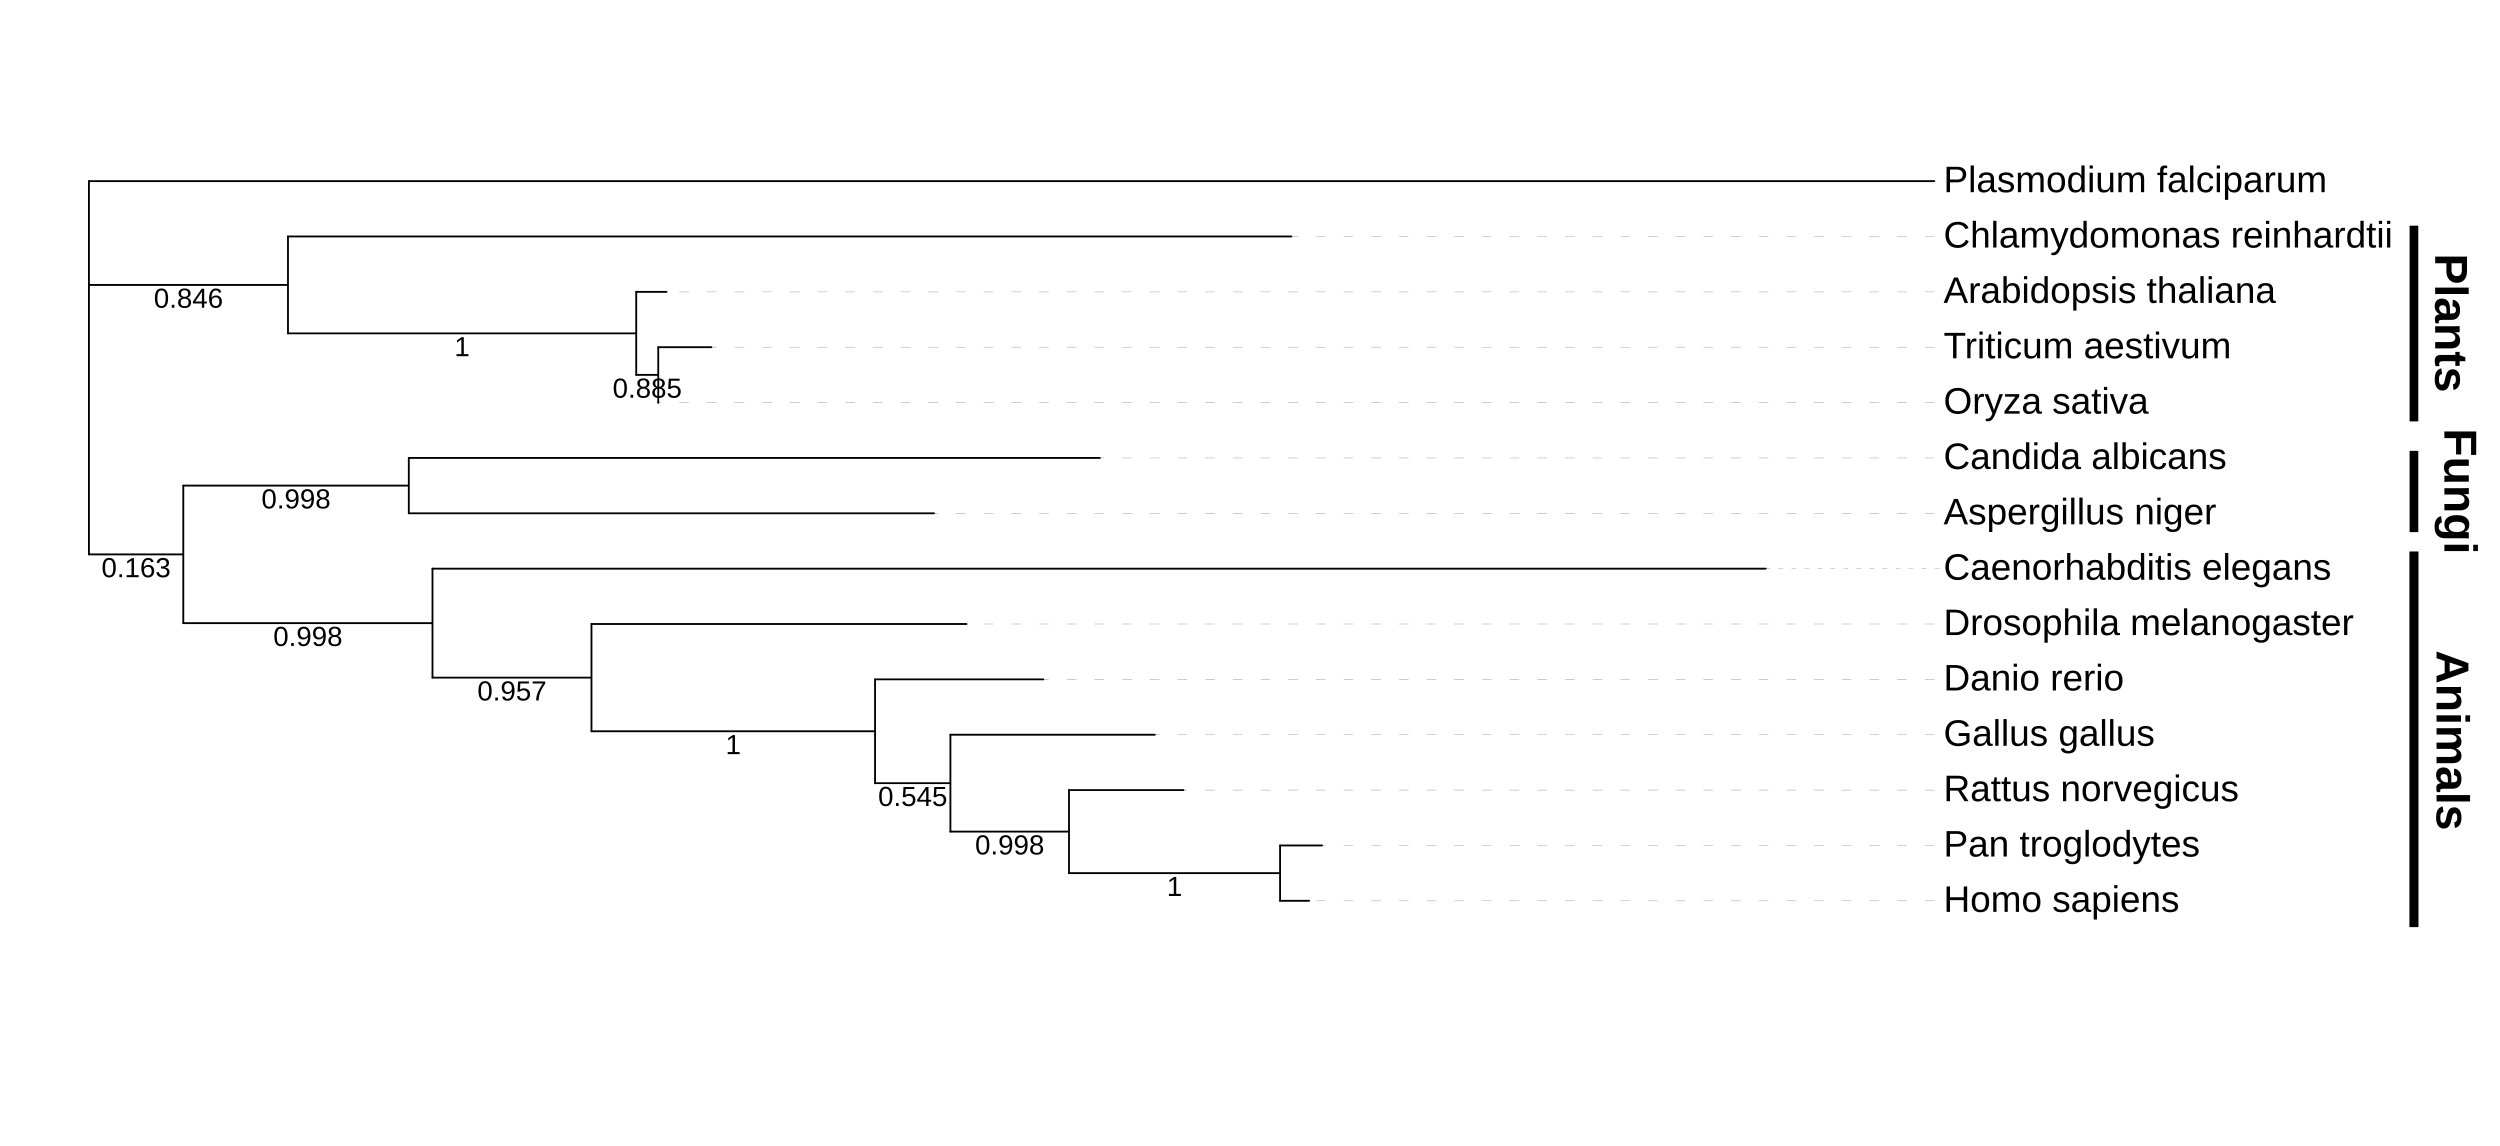
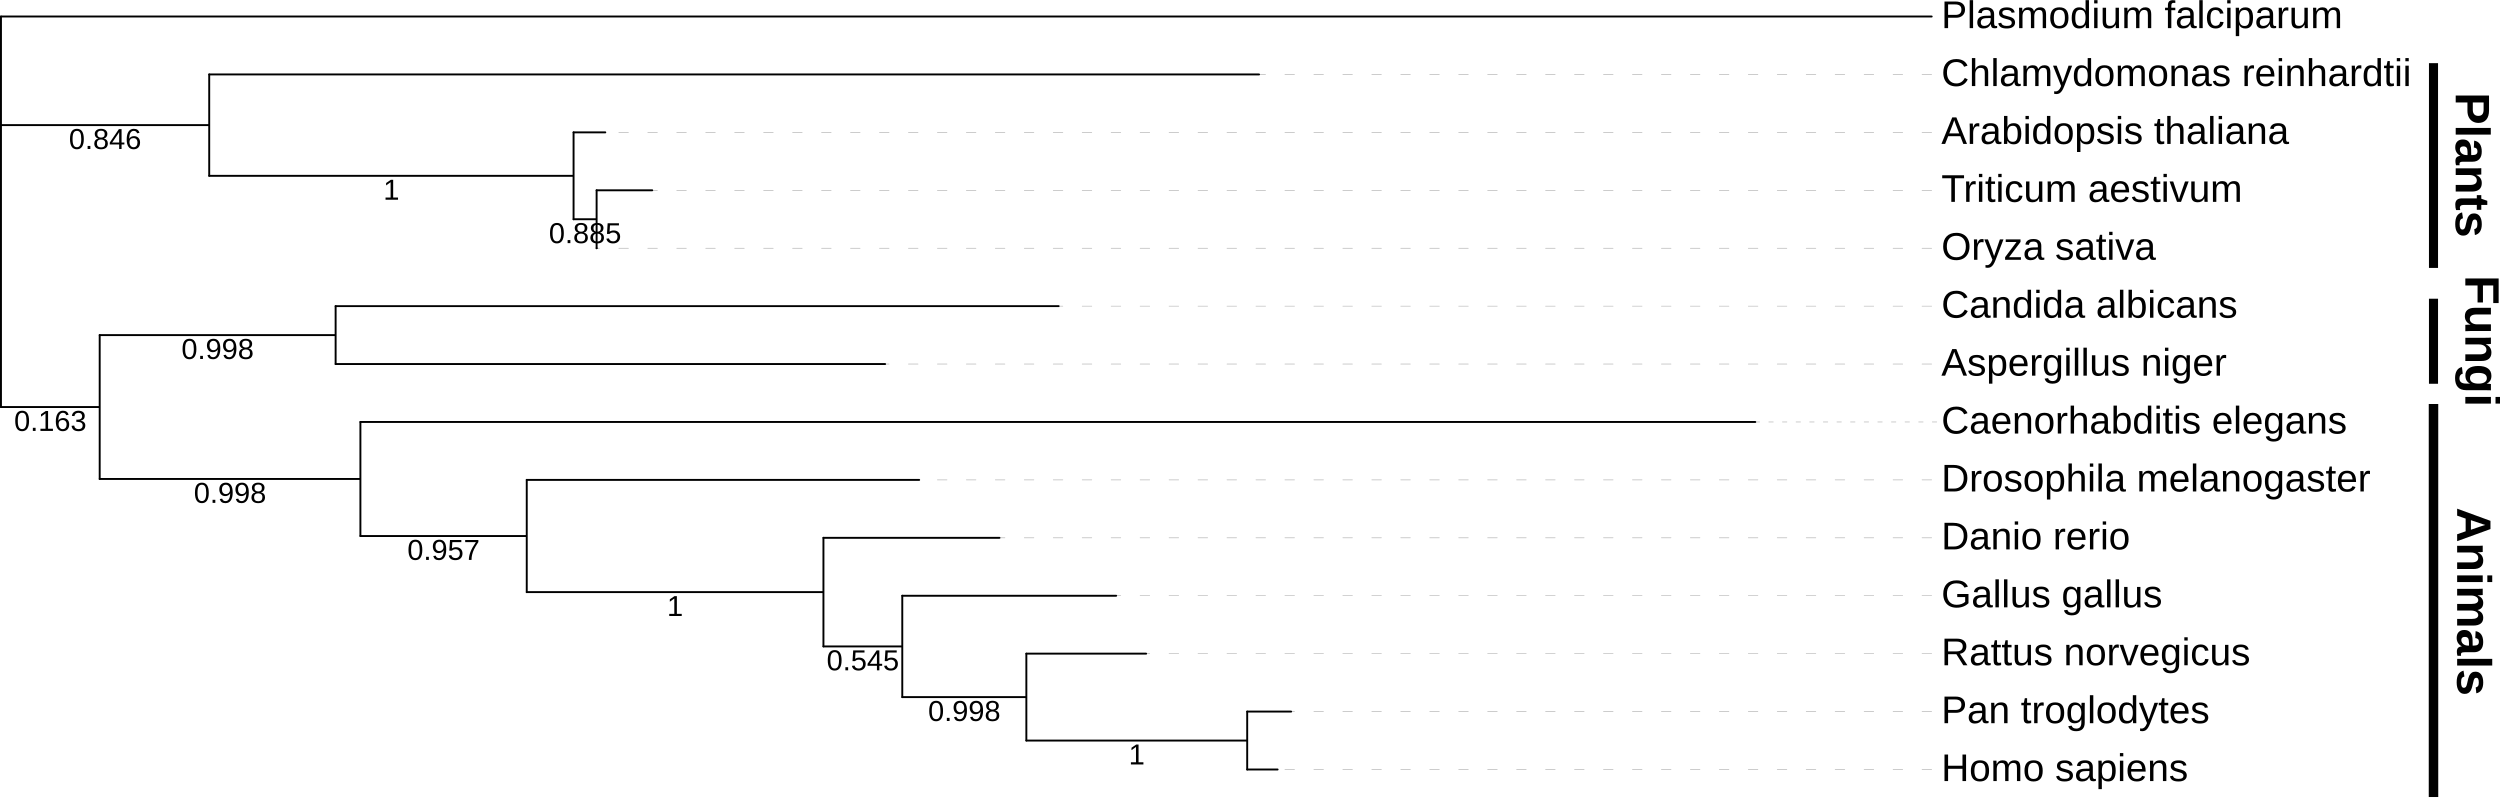
- <svg xmlns="http://www.w3.org/2000/svg" version="1.1" width="2880" height="1320" viewBox="0,0,2880,1320" id="svg214">
+ <svg xmlns="http://www.w3.org/2000/svg" version="1.1" width="2752.706" height="877.584" viewBox="0 0 2752.706 877.584" id="svg214">
  <defs id="defs218" />
-   <g id="g11162">
+   <g id="g11162" transform="translate(-101.3851,-190.4561)">
    <g id="rangeHolder" fill="none" fill-rule="nonzero" stroke="none" stroke-width="1" stroke-linecap="butt" stroke-linejoin="miter" stroke-miterlimit="10" stroke-dasharray="none" stroke-dashoffset="0" font-family="sans-serif" font-weight="normal" font-size="12px" text-anchor="start" style="mix-blend-mode:normal" transform="matrix(2.12587,0,0,2.12587,102.4481,208.6547)" />
    <g id="rangeDatasetHolder" fill="none" fill-rule="nonzero" stroke="none" stroke-width="1" stroke-linecap="butt" stroke-linejoin="miter" stroke-miterlimit="10" stroke-dasharray="none" stroke-dashoffset="0" font-family="sans-serif" font-weight="normal" font-size="12px" text-anchor="start" style="mix-blend-mode:normal" transform="matrix(2.12587,0,0,2.12587,102.4481,208.6547)" />
    <g id="pruningHolder" fill="none" fill-rule="nonzero" stroke="none" stroke-width="1" stroke-linecap="butt" stroke-linejoin="miter" stroke-miterlimit="10" stroke-dasharray="none" stroke-dashoffset="0" font-family="sans-serif" font-weight="normal" font-size="12px" text-anchor="start" style="mix-blend-mode:normal" transform="matrix(2.12587,0,0,2.12587,102.4481,208.6547)" />
    <g fill="none" fill-rule="nonzero" stroke="none" stroke-width="none" stroke-linecap="none" stroke-linejoin="miter" stroke-miterlimit="10" stroke-dasharray="none" stroke-dashoffset="none" font-family="none" font-weight="none" font-size="none" text-anchor="none" style="mix-blend-mode:normal" id="g11" transform="matrix(2.12587,0,0,2.12587,102.4481,208.6547)">
      <path d="M 1005,390 H 661.224" fill="none" fill-rule="nonzero" stroke="#aaaaaa" stroke-width="0.3" stroke-linecap="round" stroke-linejoin="miter" stroke-miterlimit="10" stroke-dasharray="5, 10" stroke-dashoffset="10" font-family="none" font-weight="none" font-size="none" text-anchor="none" style="mix-blend-mode:normal" id="path5" />
      <text x="1005" y="396" fill="#000000" fill-rule="nonzero" stroke="none" stroke-width="1" stroke-linecap="butt" stroke-linejoin="miter" stroke-miterlimit="10" stroke-dasharray="none" stroke-dashoffset="0" font-family="Arial" font-weight="" font-size="20px" text-anchor="start" style="mix-blend-mode:normal" id="text7">Homo sapiens</text>
      <path d="M 661.224,390 H 645.478" fill="none" fill-rule="nonzero" stroke="#000000" stroke-width="1" stroke-linecap="round" stroke-linejoin="miter" stroke-miterlimit="10" stroke-dasharray="none" stroke-dashoffset="0" font-family="none" font-weight="none" font-size="none" text-anchor="none" style="mix-blend-mode:normal" id="path9" />
    </g>
    <g fill="none" fill-rule="nonzero" stroke="none" stroke-width="none" stroke-linecap="none" stroke-linejoin="miter" stroke-miterlimit="10" stroke-dasharray="none" stroke-dashoffset="none" font-family="none" font-weight="none" font-size="none" text-anchor="none" style="mix-blend-mode:normal" id="g19" transform="matrix(2.12587,0,0,2.12587,102.4481,208.6547)">
      <path d="M 1005,360 H 668.229" fill="none" fill-rule="nonzero" stroke="#aaaaaa" stroke-width="0.3" stroke-linecap="round" stroke-linejoin="miter" stroke-miterlimit="10" stroke-dasharray="5, 10" stroke-dashoffset="10" font-family="none" font-weight="none" font-size="none" text-anchor="none" style="mix-blend-mode:normal" id="path13" />
      <text x="1005" y="366" fill="#000000" fill-rule="nonzero" stroke="none" stroke-width="1" stroke-linecap="butt" stroke-linejoin="miter" stroke-miterlimit="10" stroke-dasharray="none" stroke-dashoffset="0" font-family="Arial" font-weight="" font-size="20px" text-anchor="start" style="mix-blend-mode:normal" id="text15">Pan troglodytes</text>
      <path d="m 668.229,360 h -22.751" fill="none" fill-rule="nonzero" stroke="#000000" stroke-width="1" stroke-linecap="round" stroke-linejoin="miter" stroke-miterlimit="10" stroke-dasharray="none" stroke-dashoffset="0" font-family="none" font-weight="none" font-size="none" text-anchor="none" style="mix-blend-mode:normal" id="path17" />
    </g>
    <g fill="none" fill-rule="nonzero" stroke="none" stroke-width="none" stroke-linecap="none" stroke-linejoin="miter" stroke-miterlimit="10" stroke-dasharray="none" stroke-dashoffset="none" font-family="none" font-weight="none" font-size="none" text-anchor="none" style="mix-blend-mode:normal" id="g27" transform="matrix(2.12587,0,0,2.12587,102.4481,208.6547)">
      <path d="M 1005,330 H 593.123" fill="none" fill-rule="nonzero" stroke="#aaaaaa" stroke-width="0.3" stroke-linecap="round" stroke-linejoin="miter" stroke-miterlimit="10" stroke-dasharray="5, 10" stroke-dashoffset="10" font-family="none" font-weight="none" font-size="none" text-anchor="none" style="mix-blend-mode:normal" id="path21" />
      <text x="1005" y="336" fill="#000000" fill-rule="nonzero" stroke="none" stroke-width="1" stroke-linecap="butt" stroke-linejoin="miter" stroke-miterlimit="10" stroke-dasharray="none" stroke-dashoffset="0" font-family="Arial" font-weight="" font-size="20px" text-anchor="start" style="mix-blend-mode:normal" id="text23">Rattus norvegicus</text>
      <path d="M 593.123,330 H 531.093" fill="none" fill-rule="nonzero" stroke="#000000" stroke-width="1" stroke-linecap="round" stroke-linejoin="miter" stroke-miterlimit="10" stroke-dasharray="none" stroke-dashoffset="0" font-family="none" font-weight="none" font-size="none" text-anchor="none" style="mix-blend-mode:normal" id="path25" />
    </g>
    <g fill="none" fill-rule="nonzero" stroke="none" stroke-width="none" stroke-linecap="none" stroke-linejoin="miter" stroke-miterlimit="10" stroke-dasharray="none" stroke-dashoffset="none" font-family="none" font-weight="none" font-size="none" text-anchor="none" style="mix-blend-mode:normal" id="g35" transform="matrix(2.12587,0,0,2.12587,102.4481,208.6547)">
      <path d="M 1005,300 H 577.6" fill="none" fill-rule="nonzero" stroke="#aaaaaa" stroke-width="0.3" stroke-linecap="round" stroke-linejoin="miter" stroke-miterlimit="10" stroke-dasharray="5, 10" stroke-dashoffset="10" font-family="none" font-weight="none" font-size="none" text-anchor="none" style="mix-blend-mode:normal" id="path29" />
      <text x="1005" y="306" fill="#000000" fill-rule="nonzero" stroke="none" stroke-width="1" stroke-linecap="butt" stroke-linejoin="miter" stroke-miterlimit="10" stroke-dasharray="none" stroke-dashoffset="0" font-family="Arial" font-weight="" font-size="20px" text-anchor="start" style="mix-blend-mode:normal" id="text31">Gallus gallus</text>
      <path d="M 577.6,300 H 466.83" fill="none" fill-rule="nonzero" stroke="#000000" stroke-width="1" stroke-linecap="round" stroke-linejoin="miter" stroke-miterlimit="10" stroke-dasharray="none" stroke-dashoffset="0" font-family="none" font-weight="none" font-size="none" text-anchor="none" style="mix-blend-mode:normal" id="path33" />
    </g>
    <g fill="none" fill-rule="nonzero" stroke="none" stroke-width="none" stroke-linecap="none" stroke-linejoin="miter" stroke-miterlimit="10" stroke-dasharray="none" stroke-dashoffset="none" font-family="none" font-weight="none" font-size="none" text-anchor="none" style="mix-blend-mode:normal" id="g43" transform="matrix(2.12587,0,0,2.12587,102.4481,208.6547)">
      <path d="M 1005,270 H 517.167" fill="none" fill-rule="nonzero" stroke="#aaaaaa" stroke-width="0.3" stroke-linecap="round" stroke-linejoin="miter" stroke-miterlimit="10" stroke-dasharray="5, 10" stroke-dashoffset="10" font-family="none" font-weight="none" font-size="none" text-anchor="none" style="mix-blend-mode:normal" id="path37" />
      <text x="1005" y="276" fill="#000000" fill-rule="nonzero" stroke="none" stroke-width="1" stroke-linecap="butt" stroke-linejoin="miter" stroke-miterlimit="10" stroke-dasharray="none" stroke-dashoffset="0" font-family="Arial" font-weight="" font-size="20px" text-anchor="start" style="mix-blend-mode:normal" id="text39">Danio rerio</text>
      <path d="M 517.167,270 H 425.995" fill="none" fill-rule="nonzero" stroke="#000000" stroke-width="1" stroke-linecap="round" stroke-linejoin="miter" stroke-miterlimit="10" stroke-dasharray="none" stroke-dashoffset="0" font-family="none" font-weight="none" font-size="none" text-anchor="none" style="mix-blend-mode:normal" id="path41" />
    </g>
    <g fill="none" fill-rule="nonzero" stroke="none" stroke-width="none" stroke-linecap="none" stroke-linejoin="miter" stroke-miterlimit="10" stroke-dasharray="none" stroke-dashoffset="none" font-family="none" font-weight="none" font-size="none" text-anchor="none" style="mix-blend-mode:normal" id="g51" transform="matrix(2.12587,0,0,2.12587,102.4481,208.6547)">
      <path d="M 1005,240 H 475.573" fill="none" fill-rule="nonzero" stroke="#aaaaaa" stroke-width="0.3" stroke-linecap="round" stroke-linejoin="miter" stroke-miterlimit="10" stroke-dasharray="5, 10" stroke-dashoffset="10" font-family="none" font-weight="none" font-size="none" text-anchor="none" style="mix-blend-mode:normal" id="path45" />
      <text x="1005" y="246" fill="#000000" fill-rule="nonzero" stroke="none" stroke-width="1" stroke-linecap="butt" stroke-linejoin="miter" stroke-miterlimit="10" stroke-dasharray="none" stroke-dashoffset="0" font-family="Arial" font-weight="" font-size="20px" text-anchor="start" style="mix-blend-mode:normal" id="text47">Drosophila melanogaster</text>
      <path d="M 475.573,240 H 272.327" fill="none" fill-rule="nonzero" stroke="#000000" stroke-width="1" stroke-linecap="round" stroke-linejoin="miter" stroke-miterlimit="10" stroke-dasharray="none" stroke-dashoffset="0" font-family="none" font-weight="none" font-size="none" text-anchor="none" style="mix-blend-mode:normal" id="path49" />
    </g>
    <path d="M 2238.947,655.087 H 2034.084" fill="none" fill-rule="nonzero" stroke="#aaaaaa" stroke-width="0.638" stroke-linecap="round" stroke-linejoin="miter" stroke-miterlimit="10" stroke-dasharray="5, 10" stroke-dashoffset="10" font-family="none" font-weight="none" font-size="none" text-anchor="none" style="mix-blend-mode:normal" id="path53" />
    <text x="2238.948" y="667.843" fill="#000000" fill-rule="nonzero" stroke="none" stroke-width="2.126" stroke-linecap="butt" stroke-linejoin="miter" stroke-miterlimit="10" stroke-dasharray="none" stroke-dashoffset="0" font-family="Arial" font-weight="" font-size="42.517px" text-anchor="start" style="mix-blend-mode:normal" id="text55">Caenorhabditis elegans</text>
    <path d="M 2034.084,655.087 H 498.219" fill="none" fill-rule="nonzero" stroke="#000000" stroke-width="2.126" stroke-linecap="round" stroke-linejoin="miter" stroke-miterlimit="10" stroke-dasharray="none" stroke-dashoffset="0" font-family="none" font-weight="none" font-size="none" text-anchor="none" style="mix-blend-mode:normal" id="path57" />
    <g fill="none" fill-rule="nonzero" stroke="none" stroke-width="none" stroke-linecap="none" stroke-linejoin="miter" stroke-miterlimit="10" stroke-dasharray="none" stroke-dashoffset="none" font-family="none" font-weight="none" font-size="none" text-anchor="none" style="mix-blend-mode:normal" id="g67" transform="matrix(2.12587,0,0,2.12587,102.4481,208.6547)">
      <path d="M 1005,180 H 457.936" fill="none" fill-rule="nonzero" stroke="#aaaaaa" stroke-width="0.3" stroke-linecap="round" stroke-linejoin="miter" stroke-miterlimit="10" stroke-dasharray="5, 10" stroke-dashoffset="10" font-family="none" font-weight="none" font-size="none" text-anchor="none" style="mix-blend-mode:normal" id="path61" />
      <text x="1005" y="186" fill="#000000" fill-rule="nonzero" stroke="none" stroke-width="1" stroke-linecap="butt" stroke-linejoin="miter" stroke-miterlimit="10" stroke-dasharray="none" stroke-dashoffset="0" font-family="Arial" font-weight="" font-size="20px" text-anchor="start" style="mix-blend-mode:normal" id="text63">Aspergillus niger</text>
      <path d="M 457.936,180 H 173.336" fill="none" fill-rule="nonzero" stroke="#000000" stroke-width="1" stroke-linecap="round" stroke-linejoin="miter" stroke-miterlimit="10" stroke-dasharray="none" stroke-dashoffset="0" font-family="none" font-weight="none" font-size="none" text-anchor="none" style="mix-blend-mode:normal" id="path65" />
    </g>
    <g fill="none" fill-rule="nonzero" stroke="none" stroke-width="none" stroke-linecap="none" stroke-linejoin="miter" stroke-miterlimit="10" stroke-dasharray="none" stroke-dashoffset="none" font-family="none" font-weight="none" font-size="none" text-anchor="none" style="mix-blend-mode:normal" id="g75" transform="matrix(2.12587,0,0,2.12587,102.4481,208.6547)">
      <path d="M 1005,150 H 547.812" fill="none" fill-rule="nonzero" stroke="#aaaaaa" stroke-width="0.3" stroke-linecap="round" stroke-linejoin="miter" stroke-miterlimit="10" stroke-dasharray="5, 10" stroke-dashoffset="10" font-family="none" font-weight="none" font-size="none" text-anchor="none" style="mix-blend-mode:normal" id="path69" />
      <text x="1005" y="156" fill="#000000" fill-rule="nonzero" stroke="none" stroke-width="1" stroke-linecap="butt" stroke-linejoin="miter" stroke-miterlimit="10" stroke-dasharray="none" stroke-dashoffset="0" font-family="Arial" font-weight="" font-size="20px" text-anchor="start" style="mix-blend-mode:normal" id="text71">Candida albicans</text>
      <path d="M 547.812,150 H 173.336" fill="none" fill-rule="nonzero" stroke="#000000" stroke-width="1" stroke-linecap="round" stroke-linejoin="miter" stroke-miterlimit="10" stroke-dasharray="none" stroke-dashoffset="0" font-family="none" font-weight="none" font-size="none" text-anchor="none" style="mix-blend-mode:normal" id="path73" />
    </g>
    <g fill="none" fill-rule="nonzero" stroke="none" stroke-width="none" stroke-linecap="none" stroke-linejoin="miter" stroke-miterlimit="10" stroke-dasharray="none" stroke-dashoffset="none" font-family="none" font-weight="none" font-size="none" text-anchor="none" style="mix-blend-mode:normal" id="g83" transform="matrix(2.12587,0,0,2.12587,102.4481,208.6547)">
      <path d="M 1005,120 H 308.514" fill="none" fill-rule="nonzero" stroke="#aaaaaa" stroke-width="0.3" stroke-linecap="round" stroke-linejoin="miter" stroke-miterlimit="10" stroke-dasharray="5, 10" stroke-dashoffset="10" font-family="none" font-weight="none" font-size="none" text-anchor="none" style="mix-blend-mode:normal" id="path77" />
      <text x="1005" y="126" fill="#000000" fill-rule="nonzero" stroke="none" stroke-width="1" stroke-linecap="butt" stroke-linejoin="miter" stroke-miterlimit="10" stroke-dasharray="none" stroke-dashoffset="0" font-family="Arial" font-weight="" font-size="20px" text-anchor="start" style="mix-blend-mode:normal" id="text79">Oryza sativa</text>
      <path d="m 308.514,120 h -10e-6" fill="none" fill-rule="nonzero" stroke="#000000" stroke-width="1" stroke-linecap="round" stroke-linejoin="miter" stroke-miterlimit="10" stroke-dasharray="none" stroke-dashoffset="0" font-family="none" font-weight="none" font-size="none" text-anchor="none" style="mix-blend-mode:normal" id="path81" />
    </g>
    <g fill="none" fill-rule="nonzero" stroke="none" stroke-width="none" stroke-linecap="none" stroke-linejoin="miter" stroke-miterlimit="10" stroke-dasharray="none" stroke-dashoffset="none" font-family="none" font-weight="none" font-size="none" text-anchor="none" style="mix-blend-mode:normal" id="g91" transform="matrix(2.12587,0,0,2.12587,102.4481,208.6547)">
      <path d="M 1005,90 H 337.311" fill="none" fill-rule="nonzero" stroke="#aaaaaa" stroke-width="0.3" stroke-linecap="round" stroke-linejoin="miter" stroke-miterlimit="10" stroke-dasharray="5, 10" stroke-dashoffset="10" font-family="none" font-weight="none" font-size="none" text-anchor="none" style="mix-blend-mode:normal" id="path85" />
      <text x="1005" y="96" fill="#000000" fill-rule="nonzero" stroke="none" stroke-width="1" stroke-linecap="butt" stroke-linejoin="miter" stroke-miterlimit="10" stroke-dasharray="none" stroke-dashoffset="0" font-family="Arial" font-weight="" font-size="20px" text-anchor="start" style="mix-blend-mode:normal" id="text87">Triticum aestivum</text>
      <path d="M 337.311,90 H 308.514" fill="none" fill-rule="nonzero" stroke="#000000" stroke-width="1" stroke-linecap="round" stroke-linejoin="miter" stroke-miterlimit="10" stroke-dasharray="none" stroke-dashoffset="0" font-family="none" font-weight="none" font-size="none" text-anchor="none" style="mix-blend-mode:normal" id="path89" />
    </g>
    <g fill="none" fill-rule="nonzero" stroke="none" stroke-width="none" stroke-linecap="none" stroke-linejoin="miter" stroke-miterlimit="10" stroke-dasharray="none" stroke-dashoffset="none" font-family="none" font-weight="none" font-size="none" text-anchor="none" style="mix-blend-mode:normal" id="g99" transform="matrix(2.12587,0,0,2.12587,102.4481,208.6547)">
      <path d="M 1005,60 H 313.006" fill="none" fill-rule="nonzero" stroke="#aaaaaa" stroke-width="0.3" stroke-linecap="round" stroke-linejoin="miter" stroke-miterlimit="10" stroke-dasharray="5, 10" stroke-dashoffset="10" font-family="none" font-weight="none" font-size="none" text-anchor="none" style="mix-blend-mode:normal" id="path93" />
      <text x="1005" y="66" fill="#000000" fill-rule="nonzero" stroke="none" stroke-width="1" stroke-linecap="butt" stroke-linejoin="miter" stroke-miterlimit="10" stroke-dasharray="none" stroke-dashoffset="0" font-family="Arial" font-weight="" font-size="20px" text-anchor="start" style="mix-blend-mode:normal" id="text95">Arabidopsis thaliana</text>
      <path d="M 313.006,60 H 296.578" fill="none" fill-rule="nonzero" stroke="#000000" stroke-width="1" stroke-linecap="round" stroke-linejoin="miter" stroke-miterlimit="10" stroke-dasharray="none" stroke-dashoffset="0" font-family="none" font-weight="none" font-size="none" text-anchor="none" style="mix-blend-mode:normal" id="path97" />
    </g>
    <g fill="none" fill-rule="nonzero" stroke="none" stroke-width="none" stroke-linecap="none" stroke-linejoin="miter" stroke-miterlimit="10" stroke-dasharray="none" stroke-dashoffset="none" font-family="none" font-weight="none" font-size="none" text-anchor="none" style="mix-blend-mode:normal" id="g107" transform="matrix(2.12587,0,0,2.12587,102.4481,208.6547)">
      <path d="M 1005,30 H 651.607" fill="none" fill-rule="nonzero" stroke="#aaaaaa" stroke-width="0.3" stroke-linecap="round" stroke-linejoin="miter" stroke-miterlimit="10" stroke-dasharray="5, 10" stroke-dashoffset="10" font-family="none" font-weight="none" font-size="none" text-anchor="none" style="mix-blend-mode:normal" id="path101" />
      <text x="1005" y="36" fill="#000000" fill-rule="nonzero" stroke="none" stroke-width="1" stroke-linecap="butt" stroke-linejoin="miter" stroke-miterlimit="10" stroke-dasharray="none" stroke-dashoffset="0" font-family="Arial" font-weight="" font-size="20px" text-anchor="start" style="mix-blend-mode:normal" id="text103">Chlamydomonas reinhardtii</text>
      <path d="M 651.607,30 H 107.862" fill="none" fill-rule="nonzero" stroke="#000000" stroke-width="1" stroke-linecap="round" stroke-linejoin="miter" stroke-miterlimit="10" stroke-dasharray="none" stroke-dashoffset="0" font-family="none" font-weight="none" font-size="none" text-anchor="none" style="mix-blend-mode:normal" id="path105" />
    </g>
    <g fill="none" fill-rule="nonzero" stroke="none" stroke-width="none" stroke-linecap="none" stroke-linejoin="miter" stroke-miterlimit="10" stroke-dasharray="none" stroke-dashoffset="none" font-family="none" font-weight="none" font-size="none" text-anchor="none" style="mix-blend-mode:normal" id="g115" transform="matrix(2.12587,0,0,2.12587,102.4481,208.6547)">
      <path d="m 1005,0 h -5" fill="none" fill-rule="nonzero" stroke="#aaaaaa" stroke-width="0.3" stroke-linecap="round" stroke-linejoin="miter" stroke-miterlimit="10" stroke-dasharray="5, 10" stroke-dashoffset="10" font-family="none" font-weight="none" font-size="none" text-anchor="none" style="mix-blend-mode:normal" id="path109" />
      <text x="1005" y="6" fill="#000000" fill-rule="nonzero" stroke="none" stroke-width="1" stroke-linecap="butt" stroke-linejoin="miter" stroke-miterlimit="10" stroke-dasharray="none" stroke-dashoffset="0" font-family="Arial" font-weight="" font-size="20px" text-anchor="start" style="mix-blend-mode:normal" id="text111">Plasmodium falciparum</text>
      <path d="M 1000,0 H 0" fill="none" fill-rule="nonzero" stroke="#000000" stroke-width="1" stroke-linecap="round" stroke-linejoin="miter" stroke-miterlimit="10" stroke-dasharray="none" stroke-dashoffset="0" font-family="none" font-weight="none" font-size="none" text-anchor="none" style="mix-blend-mode:normal" id="path113" />
    </g>
    <g fill="none" fill-rule="nonzero" stroke="#000000" stroke-width="1" stroke-linecap="round" stroke-linejoin="miter" stroke-miterlimit="10" stroke-dasharray="none" stroke-dashoffset="0" font-family="none" font-weight="none" font-size="none" text-anchor="none" style="mix-blend-mode:normal" id="g119" transform="matrix(2.12587,0,0,2.12587,102.4481,208.6547)">
      <path d="M 645.478,375 H 531.093 m 114.384,15 v -30" fill="none" fill-rule="nonzero" stroke="#000000" stroke-width="1" stroke-linecap="round" stroke-linejoin="miter" stroke-miterlimit="10" stroke-dasharray="none" stroke-dashoffset="0" font-family="none" font-weight="none" font-size="none" text-anchor="none" style="mix-blend-mode:normal" id="path117" />
    </g>
    <g fill="none" fill-rule="nonzero" stroke="#000000" stroke-width="1" stroke-linecap="round" stroke-linejoin="miter" stroke-miterlimit="10" stroke-dasharray="none" stroke-dashoffset="0" font-family="none" font-weight="none" font-size="none" text-anchor="none" style="mix-blend-mode:normal" id="g123" transform="matrix(2.12587,0,0,2.12587,102.4481,208.6547)">
      <path d="m 531.093,352.5 h -64.263 m 64.263,22.5 v -45" fill="none" fill-rule="nonzero" stroke="#000000" stroke-width="1" stroke-linecap="round" stroke-linejoin="miter" stroke-miterlimit="10" stroke-dasharray="none" stroke-dashoffset="0" font-family="none" font-weight="none" font-size="none" text-anchor="none" style="mix-blend-mode:normal" id="path121" />
    </g>
    <g fill="none" fill-rule="nonzero" stroke="#000000" stroke-width="1" stroke-linecap="round" stroke-linejoin="miter" stroke-miterlimit="10" stroke-dasharray="none" stroke-dashoffset="0" font-family="none" font-weight="none" font-size="none" text-anchor="none" style="mix-blend-mode:normal" id="g127" transform="matrix(2.12587,0,0,2.12587,102.4481,208.6547)">
      <path d="m 466.83,326.25 h -40.836 m 40.836,26.25 V 300" fill="none" fill-rule="nonzero" stroke="#000000" stroke-width="1" stroke-linecap="round" stroke-linejoin="miter" stroke-miterlimit="10" stroke-dasharray="none" stroke-dashoffset="0" font-family="none" font-weight="none" font-size="none" text-anchor="none" style="mix-blend-mode:normal" id="path125" />
    </g>
    <g fill="none" fill-rule="nonzero" stroke="#000000" stroke-width="1" stroke-linecap="round" stroke-linejoin="miter" stroke-miterlimit="10" stroke-dasharray="none" stroke-dashoffset="0" font-family="none" font-weight="none" font-size="none" text-anchor="none" style="mix-blend-mode:normal" id="g131" transform="matrix(2.12587,0,0,2.12587,102.4481,208.6547)">
      <path d="M 425.995,298.125 H 272.327 M 425.995,326.25 V 270" fill="none" fill-rule="nonzero" stroke="#000000" stroke-width="1" stroke-linecap="round" stroke-linejoin="miter" stroke-miterlimit="10" stroke-dasharray="none" stroke-dashoffset="0" font-family="none" font-weight="none" font-size="none" text-anchor="none" style="mix-blend-mode:normal" id="path129" />
    </g>
    <g fill="none" fill-rule="nonzero" stroke="#000000" stroke-width="1" stroke-linecap="round" stroke-linejoin="miter" stroke-miterlimit="10" stroke-dasharray="none" stroke-dashoffset="0" font-family="none" font-weight="none" font-size="none" text-anchor="none" style="mix-blend-mode:normal" id="g135" transform="matrix(2.12587,0,0,2.12587,102.4481,208.6547)">
      <path d="M 272.327,269.062 H 186.169 M 272.327,298.125 V 240" fill="none" fill-rule="nonzero" stroke="#000000" stroke-width="1" stroke-linecap="round" stroke-linejoin="miter" stroke-miterlimit="10" stroke-dasharray="none" stroke-dashoffset="0" font-family="none" font-weight="none" font-size="none" text-anchor="none" style="mix-blend-mode:normal" id="path133" />
    </g>
    <g fill="none" fill-rule="nonzero" stroke="#000000" stroke-width="1" stroke-linecap="round" stroke-linejoin="miter" stroke-miterlimit="10" stroke-dasharray="none" stroke-dashoffset="0" font-family="none" font-weight="none" font-size="none" text-anchor="none" style="mix-blend-mode:normal" id="g139" transform="matrix(2.12587,0,0,2.12587,102.4481,208.6547)">
      <path d="M 186.169,239.531 H 51.135 M 186.169,269.062 V 210" fill="none" fill-rule="nonzero" stroke="#000000" stroke-width="1" stroke-linecap="round" stroke-linejoin="miter" stroke-miterlimit="10" stroke-dasharray="none" stroke-dashoffset="0" font-family="none" font-weight="none" font-size="none" text-anchor="none" style="mix-blend-mode:normal" id="path137" />
    </g>
    <g fill="none" fill-rule="nonzero" stroke="#000000" stroke-width="1" stroke-linecap="round" stroke-linejoin="miter" stroke-miterlimit="10" stroke-dasharray="none" stroke-dashoffset="0" font-family="none" font-weight="none" font-size="none" text-anchor="none" style="mix-blend-mode:normal" id="g143" transform="matrix(2.12587,0,0,2.12587,102.4481,208.6547)">
      <path d="M 173.336,165 H 51.135 m 122.201,15 v -30" fill="none" fill-rule="nonzero" stroke="#000000" stroke-width="1" stroke-linecap="round" stroke-linejoin="miter" stroke-miterlimit="10" stroke-dasharray="none" stroke-dashoffset="0" font-family="none" font-weight="none" font-size="none" text-anchor="none" style="mix-blend-mode:normal" id="path141" />
    </g>
    <g fill="none" fill-rule="nonzero" stroke="#000000" stroke-width="1" stroke-linecap="round" stroke-linejoin="miter" stroke-miterlimit="10" stroke-dasharray="none" stroke-dashoffset="0" font-family="none" font-weight="none" font-size="none" text-anchor="none" style="mix-blend-mode:normal" id="g147" transform="matrix(2.12587,0,0,2.12587,102.4481,208.6547)">
      <path d="M 51.135,202.266 H 0 m 51.135,37.266 V 165" fill="none" fill-rule="nonzero" stroke="#000000" stroke-width="1" stroke-linecap="round" stroke-linejoin="miter" stroke-miterlimit="10" stroke-dasharray="none" stroke-dashoffset="0" font-family="none" font-weight="none" font-size="none" text-anchor="none" style="mix-blend-mode:normal" id="path145" />
    </g>
    <g fill="none" fill-rule="nonzero" stroke="#000000" stroke-width="1" stroke-linecap="round" stroke-linejoin="miter" stroke-miterlimit="10" stroke-dasharray="none" stroke-dashoffset="0" font-family="none" font-weight="none" font-size="none" text-anchor="none" style="mix-blend-mode:normal" id="g151" transform="matrix(2.12587,0,0,2.12587,102.4481,208.6547)">
      <path d="m 308.514,105 h -11.936 m 11.936,15 V 90" fill="none" fill-rule="nonzero" stroke="#000000" stroke-width="1" stroke-linecap="round" stroke-linejoin="miter" stroke-miterlimit="10" stroke-dasharray="none" stroke-dashoffset="0" font-family="none" font-weight="none" font-size="none" text-anchor="none" style="mix-blend-mode:normal" id="path149" />
    </g>
    <g fill="none" fill-rule="nonzero" stroke="#000000" stroke-width="1" stroke-linecap="round" stroke-linejoin="miter" stroke-miterlimit="10" stroke-dasharray="none" stroke-dashoffset="0" font-family="none" font-weight="none" font-size="none" text-anchor="none" style="mix-blend-mode:normal" id="g155" transform="matrix(2.12587,0,0,2.12587,102.4481,208.6547)">
      <path d="m 296.578,82.5 h -188.716 m 188.716,22.5 V 60" fill="none" fill-rule="nonzero" stroke="#000000" stroke-width="1" stroke-linecap="round" stroke-linejoin="miter" stroke-miterlimit="10" stroke-dasharray="none" stroke-dashoffset="0" font-family="none" font-weight="none" font-size="none" text-anchor="none" style="mix-blend-mode:normal" id="path153" />
    </g>
    <g fill="none" fill-rule="nonzero" stroke="#000000" stroke-width="1" stroke-linecap="round" stroke-linejoin="miter" stroke-miterlimit="10" stroke-dasharray="none" stroke-dashoffset="0" font-family="none" font-weight="none" font-size="none" text-anchor="none" style="mix-blend-mode:normal" id="g159" transform="matrix(2.12587,0,0,2.12587,102.4481,208.6547)">
      <path d="M 107.862,56.25 H 0 M 107.862,82.5 V 30" fill="none" fill-rule="nonzero" stroke="#000000" stroke-width="1" stroke-linecap="round" stroke-linejoin="miter" stroke-miterlimit="10" stroke-dasharray="none" stroke-dashoffset="0" font-family="none" font-weight="none" font-size="none" text-anchor="none" style="mix-blend-mode:normal" id="path157" />
    </g>
    <g fill="none" fill-rule="nonzero" stroke="#000000" stroke-width="1" stroke-linecap="round" stroke-linejoin="miter" stroke-miterlimit="10" stroke-dasharray="none" stroke-dashoffset="0" font-family="none" font-weight="none" font-size="none" text-anchor="none" style="mix-blend-mode:normal" id="g163" transform="matrix(2.12587,0,0,2.12587,102.4481,208.6547)">
      <path d="m 0,101.133 v 0 M 0,202.266 V 0" fill="none" fill-rule="nonzero" stroke="#000000" stroke-width="1" stroke-linecap="round" stroke-linejoin="miter" stroke-miterlimit="10" stroke-dasharray="none" stroke-dashoffset="0" font-family="none" font-weight="none" font-size="none" text-anchor="none" style="mix-blend-mode:normal" id="path161" />
    </g>
    <g id="scaleHolder" fill="none" fill-rule="nonzero" stroke="none" stroke-width="1" stroke-linecap="butt" stroke-linejoin="miter" stroke-miterlimit="10" stroke-dasharray="none" stroke-dashoffset="0" font-family="sans-serif" font-weight="normal" font-size="12px" text-anchor="start" style="mix-blend-mode:normal" transform="matrix(2.12587,0,0,2.12587,102.4481,208.6547)" />
    <g id="bootstrapHolder" fill="#000000" fill-rule="nonzero" stroke="none" stroke-width="1" stroke-linecap="butt" stroke-linejoin="miter" stroke-miterlimit="10" stroke-dasharray="none" stroke-dashoffset="0" font-family="Arial" font-weight="normal" font-size="15px" text-anchor="middle" style="mix-blend-mode:normal" transform="matrix(2.12587,0,0,2.12587,102.4481,208.6547)">
      <text x="25.567" y="214.641" fill="#000000" fill-rule="nonzero" stroke="none" stroke-width="1" stroke-linecap="butt" stroke-linejoin="miter" stroke-miterlimit="10" stroke-dasharray="none" stroke-dashoffset="0" font-family="Arial" font-weight="normal" font-size="15px" text-anchor="middle" style="mix-blend-mode:normal" id="text167">0.163</text>
      <text x="349.161" y="310.5" fill="#000000" fill-rule="nonzero" stroke="none" stroke-width="1" stroke-linecap="butt" stroke-linejoin="miter" stroke-miterlimit="10" stroke-dasharray="none" stroke-dashoffset="0" font-family="Arial" font-weight="normal" font-size="15px" text-anchor="middle" style="mix-blend-mode:normal" id="text169">1</text>
      <text x="229.248" y="281.438" fill="#000000" fill-rule="nonzero" stroke="none" stroke-width="1" stroke-linecap="butt" stroke-linejoin="miter" stroke-miterlimit="10" stroke-dasharray="none" stroke-dashoffset="0" font-family="Arial" font-weight="normal" font-size="15px" text-anchor="middle" style="mix-blend-mode:normal" id="text171">0.957</text>
      <text x="112.236" y="177.375" fill="#000000" fill-rule="nonzero" stroke="none" stroke-width="1" stroke-linecap="butt" stroke-linejoin="miter" stroke-miterlimit="10" stroke-dasharray="none" stroke-dashoffset="0" font-family="Arial" font-weight="normal" font-size="15px" text-anchor="middle" style="mix-blend-mode:normal" id="text173">0.998</text>
      <text x="202.22" y="94.875" fill="#000000" fill-rule="nonzero" stroke="none" stroke-width="1" stroke-linecap="butt" stroke-linejoin="miter" stroke-miterlimit="10" stroke-dasharray="none" stroke-dashoffset="0" font-family="Arial" font-weight="normal" font-size="15px" text-anchor="middle" style="mix-blend-mode:normal" id="text175">1</text>
      <text x="302.546" y="117.375" fill="#000000" fill-rule="nonzero" stroke="none" stroke-width="1" stroke-linecap="butt" stroke-linejoin="miter" stroke-miterlimit="10" stroke-dasharray="none" stroke-dashoffset="0" font-family="Arial" font-weight="normal" font-size="15px" text-anchor="middle" style="mix-blend-mode:normal" id="text177">0.885</text>
      <text x="588.285" y="387.375" fill="#000000" fill-rule="nonzero" stroke="none" stroke-width="1" stroke-linecap="butt" stroke-linejoin="miter" stroke-miterlimit="10" stroke-dasharray="none" stroke-dashoffset="0" font-family="Arial" font-weight="normal" font-size="15px" text-anchor="middle" style="mix-blend-mode:normal" id="text179">1</text>
      <text x="118.652" y="251.906" fill="#000000" fill-rule="nonzero" stroke="none" stroke-width="1" stroke-linecap="butt" stroke-linejoin="miter" stroke-miterlimit="10" stroke-dasharray="none" stroke-dashoffset="0" font-family="Arial" font-weight="normal" font-size="15px" text-anchor="middle" style="mix-blend-mode:normal" id="text181">0.998</text>
      <text x="53.931" y="68.625" fill="#000000" fill-rule="nonzero" stroke="none" stroke-width="1" stroke-linecap="butt" stroke-linejoin="miter" stroke-miterlimit="10" stroke-dasharray="none" stroke-dashoffset="0" font-family="Arial" font-weight="normal" font-size="15px" text-anchor="middle" style="mix-blend-mode:normal" id="text183">0.846</text>
      <text x="446.413" y="338.625" fill="#000000" fill-rule="nonzero" stroke="none" stroke-width="1" stroke-linecap="butt" stroke-linejoin="miter" stroke-miterlimit="10" stroke-dasharray="none" stroke-dashoffset="0" font-family="Arial" font-weight="normal" font-size="15px" text-anchor="middle" style="mix-blend-mode:normal" id="text185">0.545</text>
      <text x="498.962" y="364.875" fill="#000000" fill-rule="nonzero" stroke="none" stroke-width="1" stroke-linecap="butt" stroke-linejoin="miter" stroke-miterlimit="10" stroke-dasharray="none" stroke-dashoffset="0" font-family="Arial" font-weight="normal" font-size="15px" text-anchor="middle" style="mix-blend-mode:normal" id="text187">0.998</text>
    </g>
    <g id="branchlengthHolder" fill="none" fill-rule="nonzero" stroke="none" stroke-width="1" stroke-linecap="butt" stroke-linejoin="miter" stroke-miterlimit="10" stroke-dasharray="none" stroke-dashoffset="0" font-family="sans-serif" font-weight="normal" font-size="12px" text-anchor="start" style="mix-blend-mode:normal" transform="matrix(2.12587,0,0,2.12587,102.4481,208.6547)" />
    <g id="branchIDHolder" fill="none" fill-rule="nonzero" stroke="none" stroke-width="1" stroke-linecap="butt" stroke-linejoin="miter" stroke-miterlimit="10" stroke-dasharray="none" stroke-dashoffset="0" font-family="sans-serif" font-weight="normal" font-size="12px" text-anchor="start" style="mix-blend-mode:normal" transform="matrix(2.12587,0,0,2.12587,102.4481,208.6547)" />
    <g id="datasetHolder" fill="none" fill-rule="nonzero" stroke="none" stroke-width="1" stroke-linecap="butt" stroke-linejoin="miter" stroke-miterlimit="10" stroke-dasharray="none" stroke-dashoffset="0" font-family="sans-serif" font-weight="normal" font-size="12px" text-anchor="start" style="mix-blend-mode:normal" transform="matrix(2.12587,0,0,2.12587,102.4481,208.6547)">
      <g fill="none" fill-rule="nonzero" stroke="none" stroke-width="1" stroke-linecap="butt" stroke-linejoin="miter" stroke-miterlimit="10" stroke-dasharray="none" stroke-dashoffset="0" font-family="sans-serif" font-weight="normal" font-size="12px" text-anchor="start" style="mix-blend-mode:normal" id="g192" />
    </g>
    <g fill="none" fill-rule="nonzero" stroke="none" stroke-width="1" stroke-linecap="butt" stroke-linejoin="miter" stroke-miterlimit="10" stroke-dasharray="none" stroke-dashoffset="0" font-family="sans-serif" font-weight="normal" font-size="12px" text-anchor="start" style="mix-blend-mode:normal" id="g195" transform="matrix(2.12587,0,0,2.12587,102.4481,208.6547)" />
    <g fill="none" fill-rule="nonzero" stroke="none" stroke-width="1" stroke-linecap="butt" stroke-linejoin="miter" stroke-miterlimit="10" stroke-dasharray="none" stroke-dashoffset="0" font-family="sans-serif" font-weight="normal" font-size="12px" text-anchor="start" style="mix-blend-mode:normal" id="g197" transform="matrix(2.12587,0,0,2.12587,102.4481,208.6547)" />
    <g fill="none" fill-rule="nonzero" stroke="none" stroke-width="1" stroke-linecap="butt" stroke-linejoin="miter" stroke-miterlimit="10" stroke-dasharray="none" stroke-dashoffset="0" font-family="sans-serif" font-weight="normal" font-size="12px" text-anchor="start" style="mix-blend-mode:normal" id="g199" transform="matrix(2.12587,0,0,2.12587,102.4481,208.6547)" />
    <g fill="none" fill-rule="nonzero" stroke="none" stroke-width="1" stroke-linecap="butt" stroke-linejoin="miter" stroke-miterlimit="10" stroke-dasharray="none" stroke-dashoffset="0" font-family="sans-serif" font-weight="normal" font-size="12px" text-anchor="start" style="mix-blend-mode:normal" id="g201" transform="matrix(2.12587,0,0,2.12587,102.4481,208.6547)" />
-     <g id="legendHolder" fill="none" fill-rule="nonzero" stroke="none" stroke-width="1" stroke-linecap="butt" stroke-linejoin="miter" stroke-miterlimit="10" stroke-dasharray="" stroke-dashoffset="0" font-family="sans-serif" font-weight="normal" font-size="12" text-anchor="start" style="mix-blend-mode: normal" />
+     <g id="legendHolder" fill="none" fill-rule="nonzero" stroke="none" stroke-width="1" stroke-linecap="butt" stroke-linejoin="miter" stroke-miterlimit="10" stroke-dasharray="none" stroke-dashoffset="0" font-family="sans-serif" font-weight="normal" font-size="12px" text-anchor="start" style="mix-blend-mode:normal" />
    <path style="fill:#d55e00;fill-opacity:1;stroke:#000000;stroke-width:10.449;stroke-linecap:butt;stroke-linejoin:miter;stroke-miterlimit:4;stroke-dasharray:none;stroke-opacity:1" d="M 2780.868,635.291 V 1068.04" id="path1183" />
    <path style="fill:#d55e00;fill-opacity:1;stroke:#000000;stroke-width:10;stroke-linecap:butt;stroke-linejoin:miter;stroke-miterlimit:4;stroke-dasharray:none;stroke-opacity:1" d="M 2780.868,519.373 V 613.014" id="path1183-0" />
    <path style="fill:#d55e00;fill-opacity:1;stroke:#000000;stroke-width:10;stroke-linecap:butt;stroke-linejoin:miter;stroke-miterlimit:4;stroke-dasharray:none;stroke-opacity:1" d="M 2780.868,259.996 V 485.462" id="path1183-0-3" />
    <text xml:space="preserve" style="font-size:53.333px;line-height:1.25;font-family:arial;-inkscape-font-specification:arial" x="749.218" y="-2806.9" id="text2995" transform="rotate(90)">
      <tspan id="tspan2993" x="749.218" y="-2806.9" style="font-weight:bold;font-size:53.333px">Animals</tspan>
    </text>
    <text xml:space="preserve" style="font-size:53.333px;line-height:1.25;font-family:arial;-inkscape-font-specification:arial" x="493.498" y="-2815.914" id="text2995-0" transform="rotate(90)">
      <tspan id="tspan2993-3" x="493.498" y="-2815.914" style="font-weight:bold;font-size:53.333px">Fungi</tspan>
    </text>
    <text xml:space="preserve" style="font-size:53.333px;line-height:1.25;font-family:arial;-inkscape-font-specification:arial" x="292.052" y="-2805.315" id="text2995-0-0" transform="rotate(90)">
      <tspan id="tspan2993-3-4" x="292.052" y="-2805.315" style="font-weight:bold;font-size:53.333px">Plants</tspan>
    </text>
  </g>
</svg>
